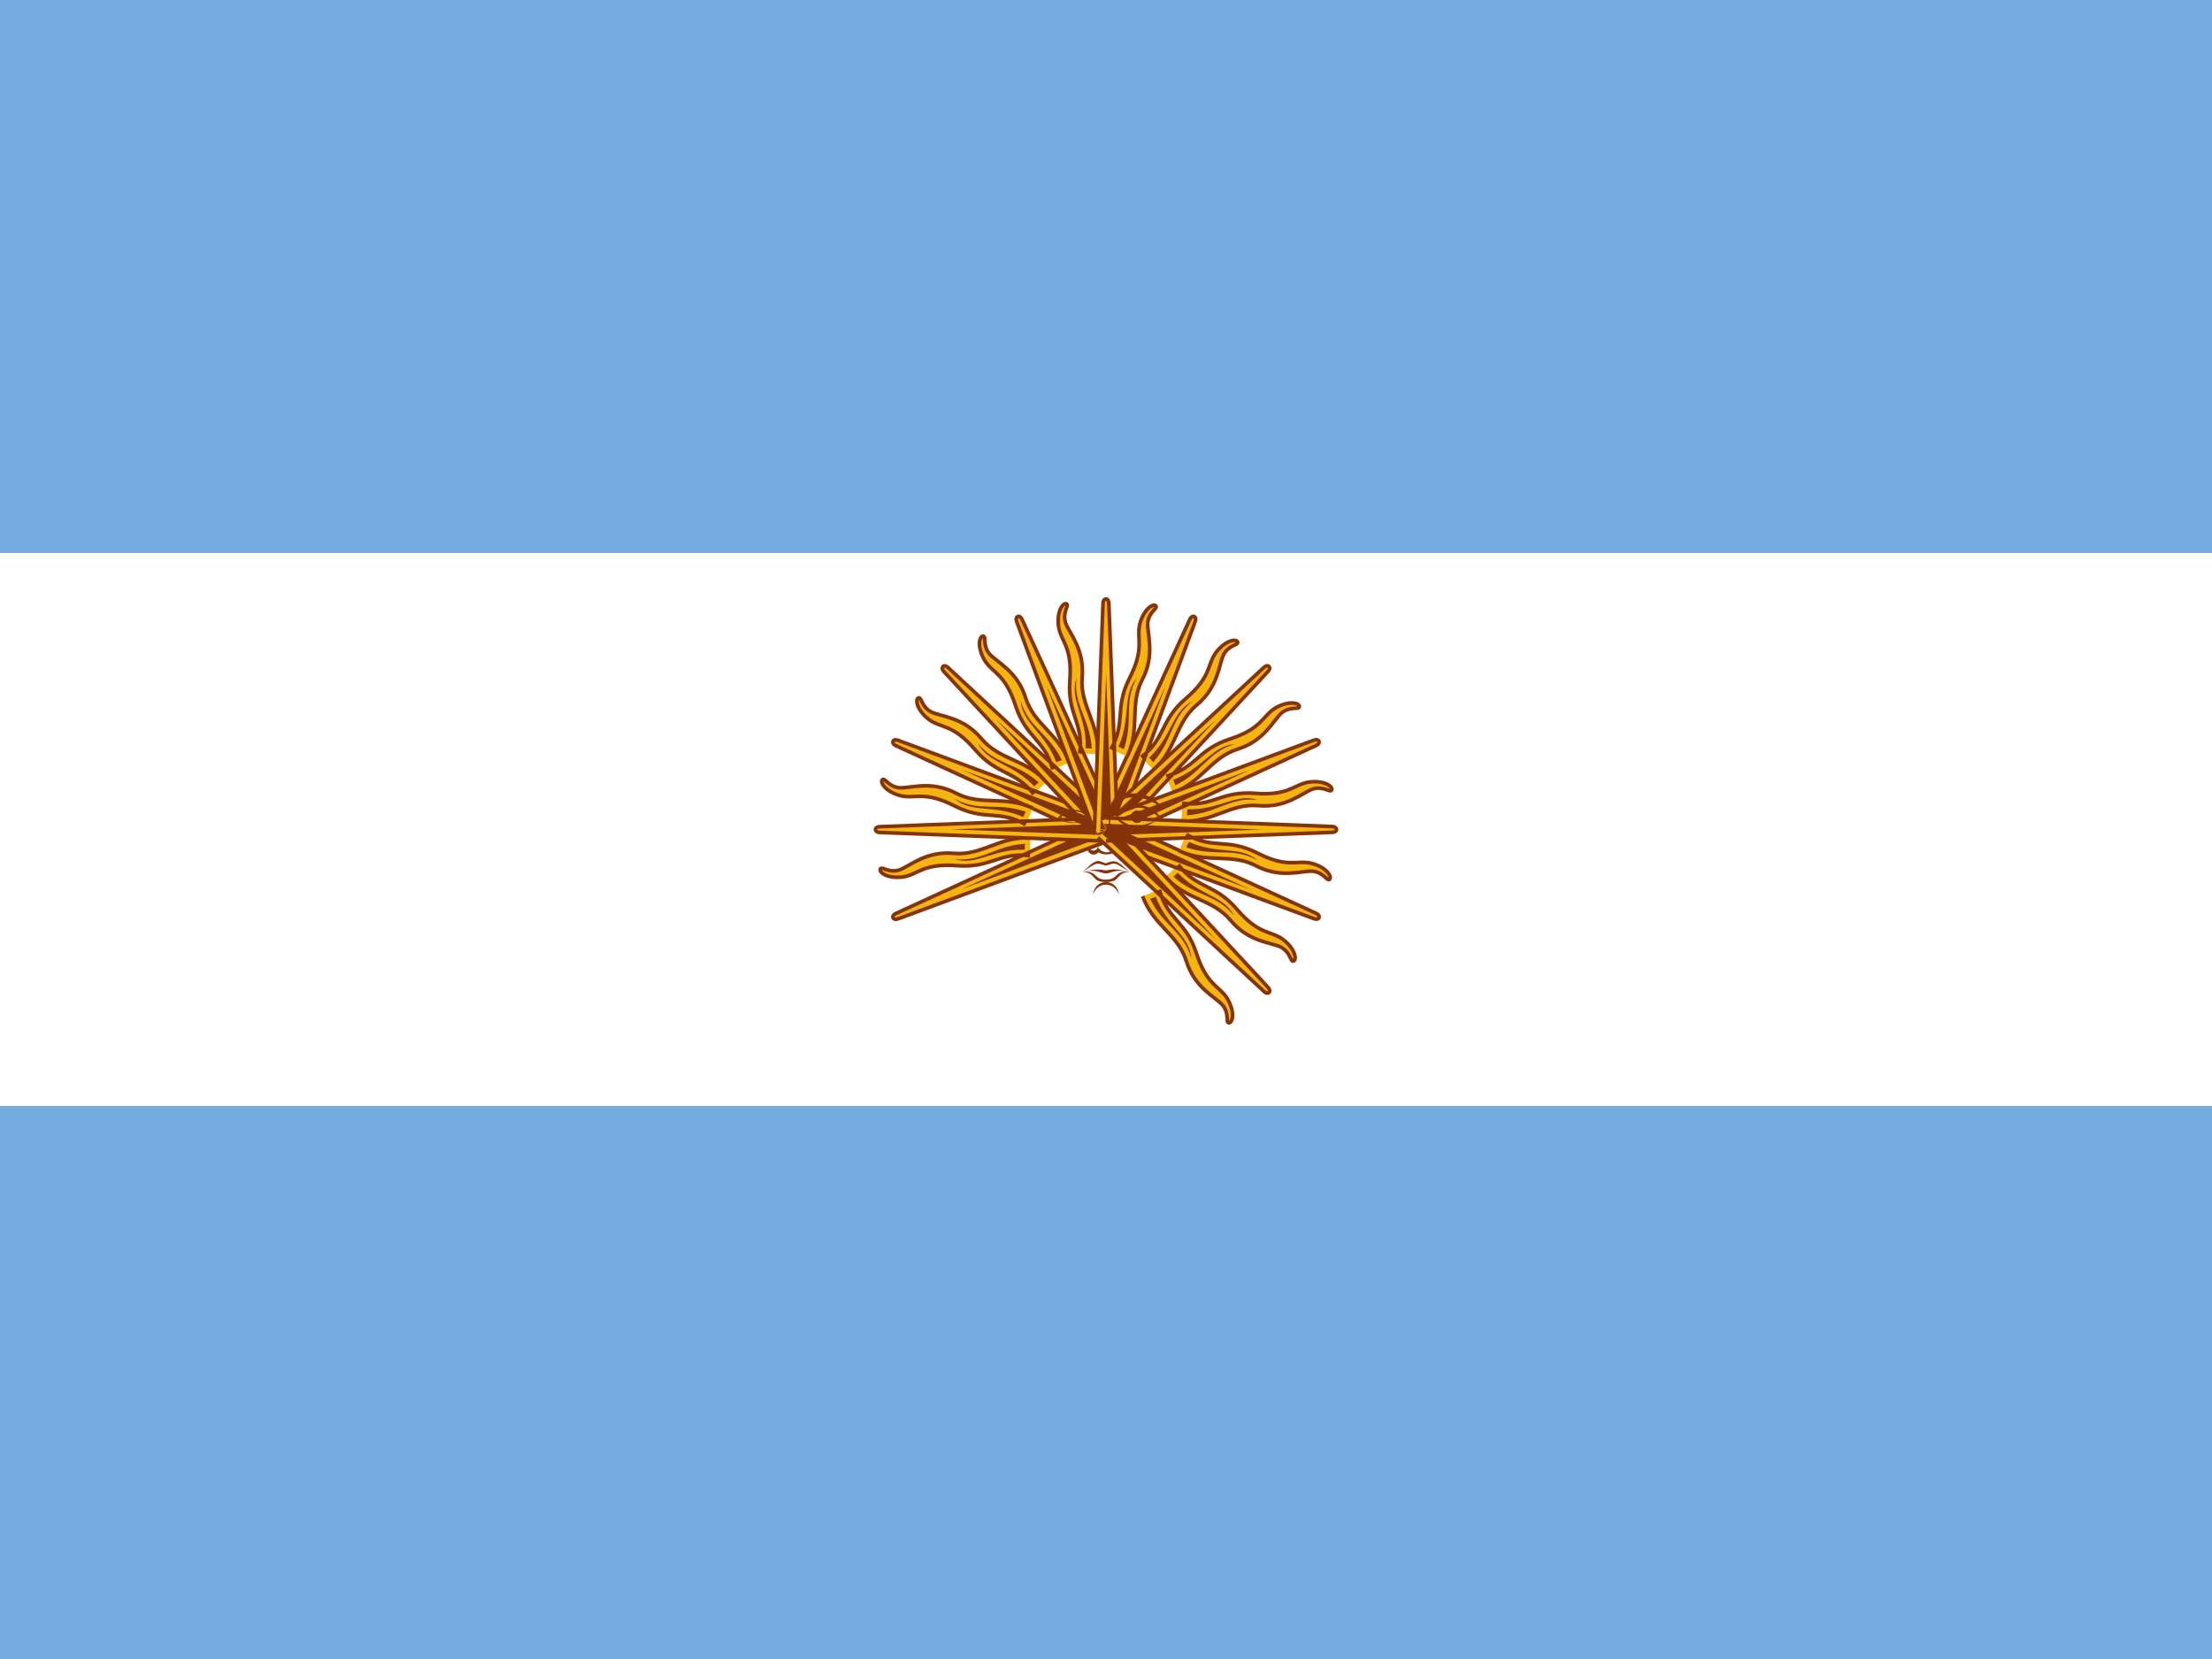
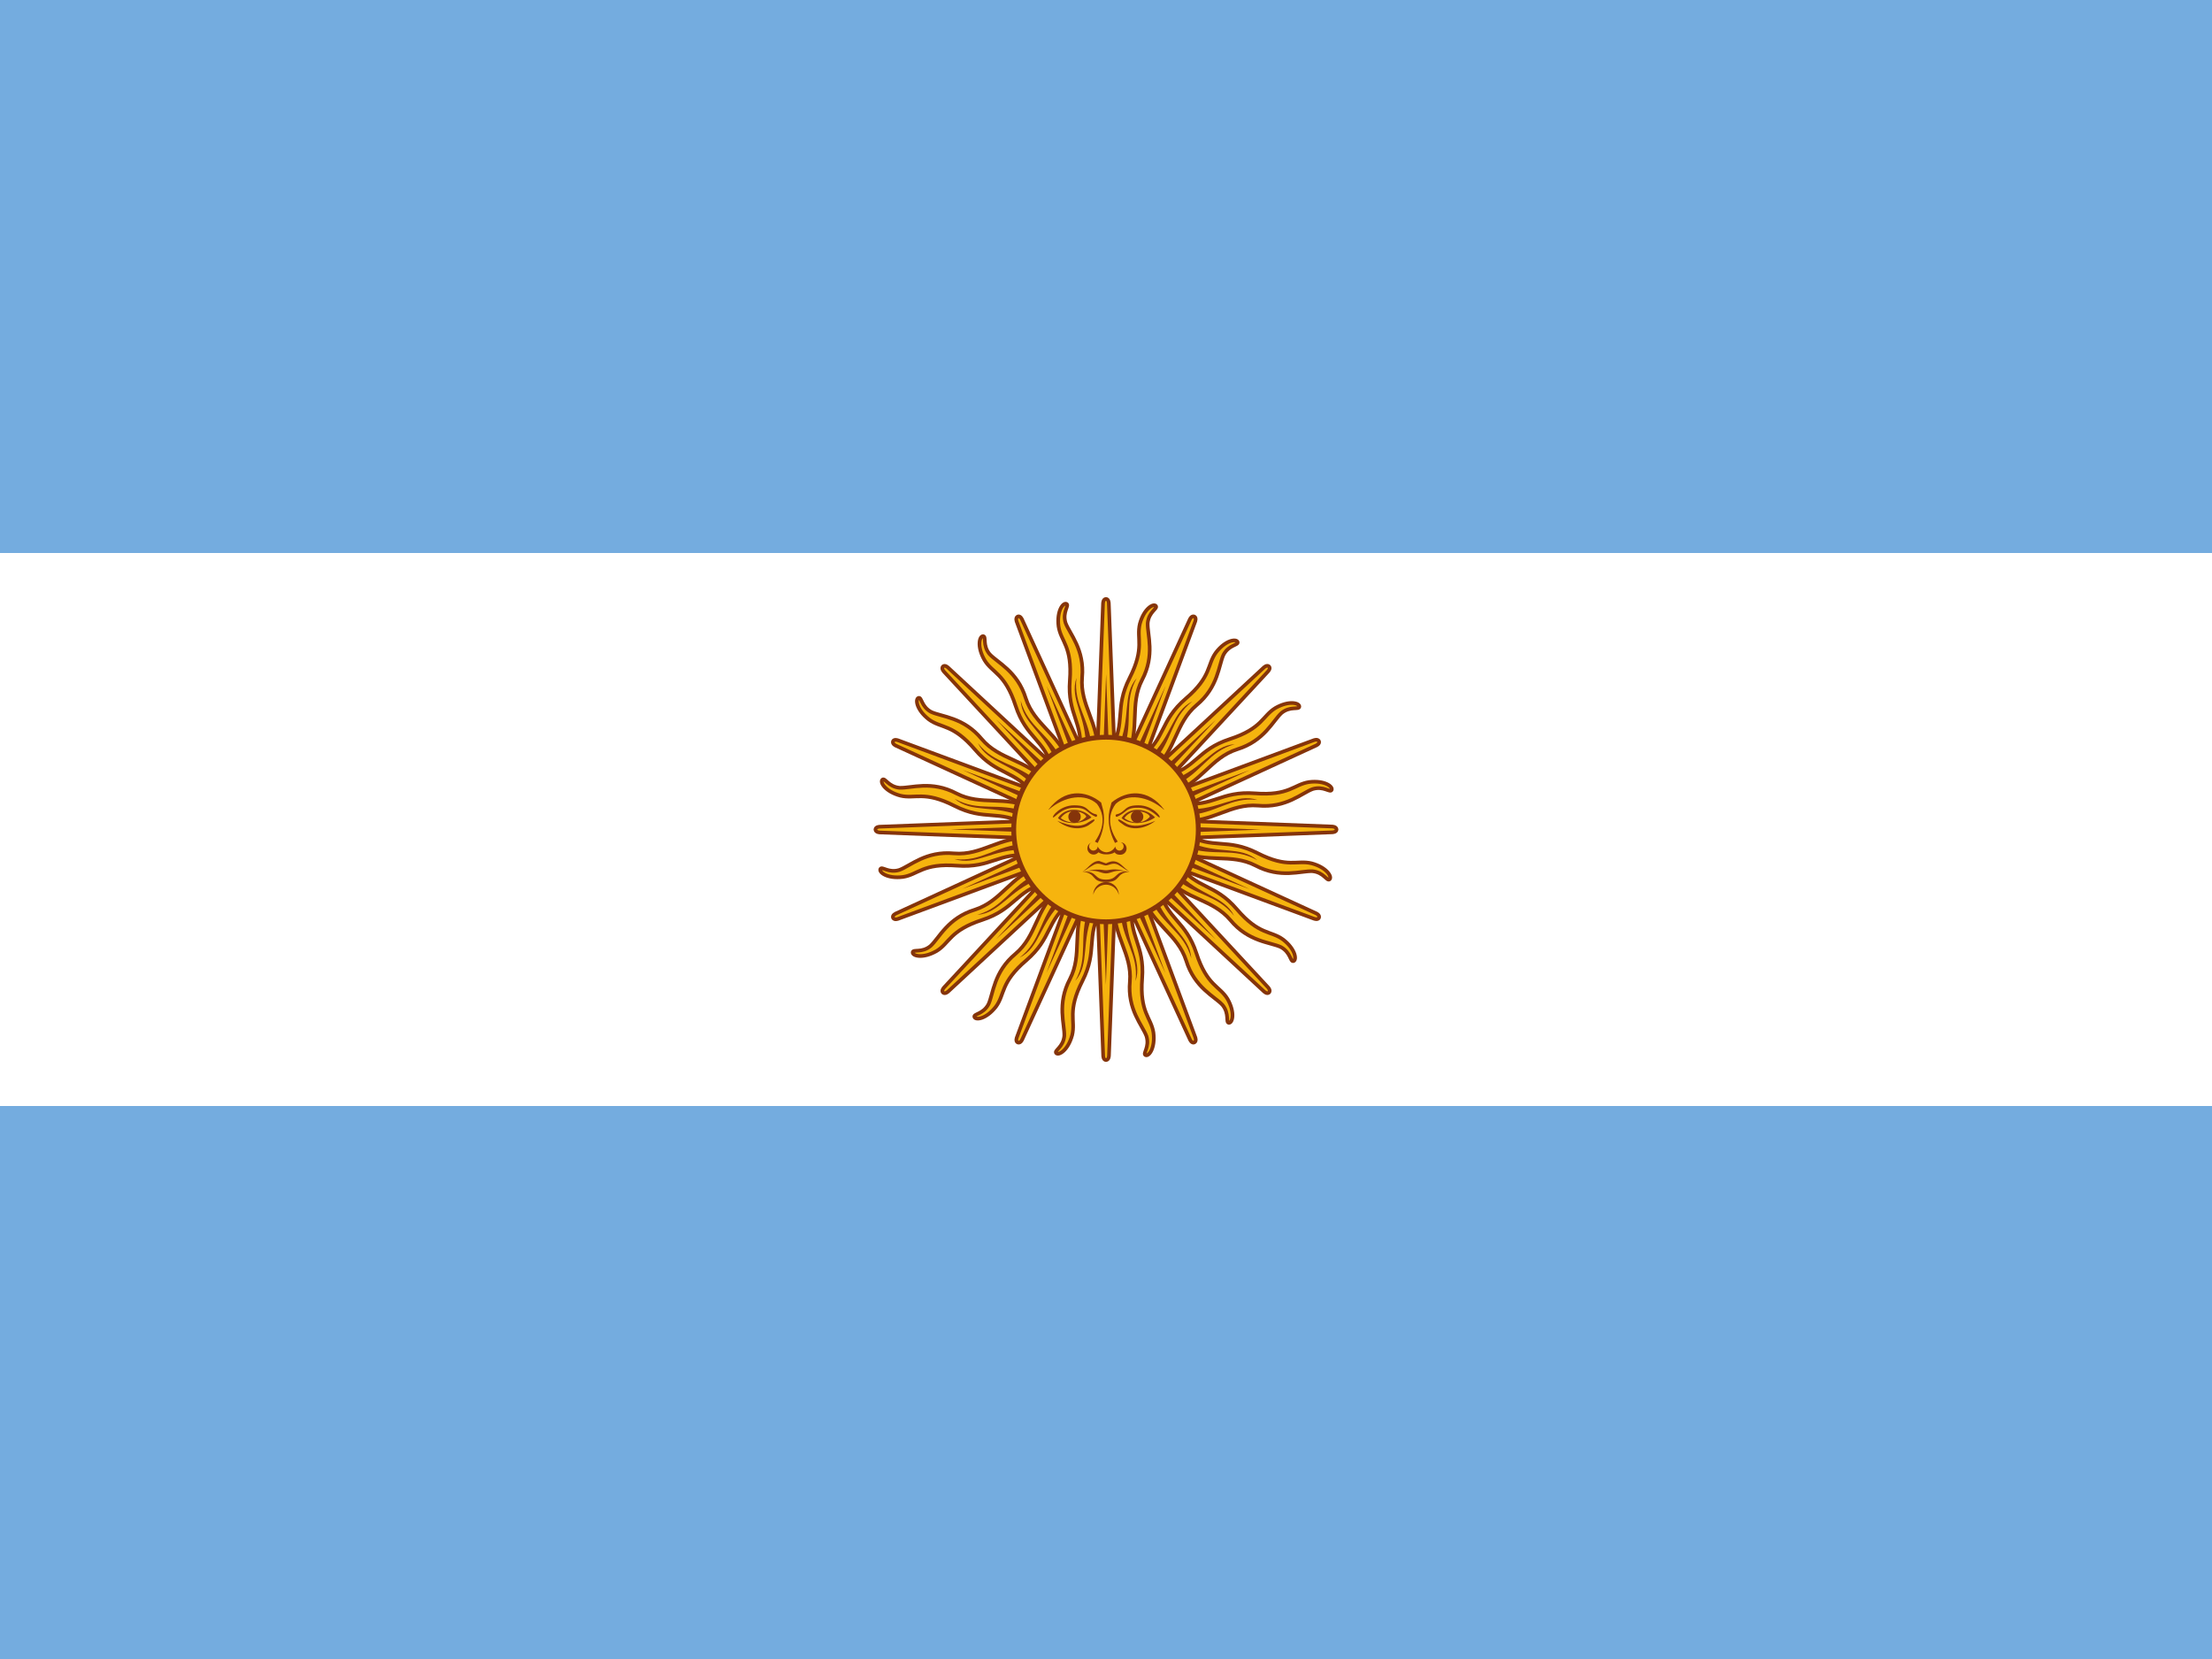
<svg xmlns="http://www.w3.org/2000/svg" xmlns:xlink="http://www.w3.org/1999/xlink" id="flag-icons-ar" viewBox="0 0 640 480">
-   <circle cx="320" cy="240" fill="#f6b40e" r="26.7" stroke="#85340a" stroke-width="1.4" />
-   <circle cx="310.9" cy="236.3" fill="#85340a" id="f" r="1.8" stroke-width="1" />
+   <path fill="#74acdf" d="M0 0h640v480H0z" />
+   <path fill="#fff" d="M0 160h640v160H0z" />
  <g id="c" transform="translate(-64) scale(.96)">
-     <path d="m396.8 251.3 28.5 62s.5 1.2 1.3.9c.8-.4.3-1.6.3-1.6l-23.7-64m-.7 24.2c-.4 9.4 5.4 14.6 4.7 23-.8 8.5 3.8 13.2 5 16.5 1 3.3-1.2 5.2-.3 5.7 1 .5 3-2.1 2.4-6.8-.7-4.6-4.2-6-3.4-16.3.8-10.3-4.2-12.7-3-22" fill="#f6b40e" id="a" stroke="#85340a" stroke-width="1.1" />
-     <path d="M404.3 274.4c.5 9 5.6 13 4.6 21.3 2.2-6.5-3.1-11.6-2.8-21.2m-7.7-23.8 19.5 42.6-16.3-43.9" fill="#85340a" id="b" />
-     <use height="100%" transform="rotate(45 400 250)" width="100%" xlink:href="#a" />
-     <use height="100%" transform="rotate(67.5 400 250)" width="100%" xlink:href="#a" />
-     <use height="100%" transform="rotate(22.5 400 250)" width="100%" xlink:href="#a" />
-     <use height="100%" transform="rotate(22.5 400 250)" width="100%" xlink:href="#b" />
-     <use height="100%" transform="rotate(45 400 250)" width="100%" xlink:href="#b" />
-     <use height="100%" transform="rotate(67.5 400 250)" width="100%" xlink:href="#b" />
+     <path id="a" fill="#f6b40e" stroke="#85340a" stroke-width="1.1" d="m396.8 251.3 28.5 62s.5 1.2 1.3.9c.8-.4.3-1.6.3-1.6l-23.7-64m-.7 24.2c-.4 9.4 5.4 14.6 4.7 23-.8 8.5 3.8 13.2 5 16.5 1 3.3-1.2 5.2-.3 5.7 1 .5 3-2.1 2.4-6.8-.7-4.6-4.2-6-3.4-16.3.8-10.3-4.2-12.7-3-22" />
+     <use xlink:href="#a" width="100%" height="100%" transform="rotate(22.5 400 250)" />
+     <use xlink:href="#a" width="100%" height="100%" transform="rotate(45 400 250)" />
+     <use xlink:href="#a" width="100%" height="100%" transform="rotate(67.5 400 250)" />
+     <path id="b" fill="#85340a" d="M404.3 274.4c.5 9 5.6 13 4.6 21.3 2.2-6.5-3.1-11.6-2.8-21.2m-7.7-23.8 19.5 42.6-16.3-43.9" />
+     <use xlink:href="#b" width="100%" height="100%" transform="rotate(22.5 400 250)" />
+     <use xlink:href="#b" width="100%" height="100%" transform="rotate(45 400 250)" />
+     <use xlink:href="#b" width="100%" height="100%" transform="rotate(67.5 400 250)" />
  </g>
-   <path d="M0 0h640v480H0z" fill="#74acdf" />
-   <path d="M0 160h640v160H0z" fill="#fff" />
-   <path d="M329 234.3c-1.7 0-3.5.8-4.5 2.4 2 1.9 6.6 2 9.7-.2a7 7 0 0 0-5.1-2.2zm0 .4c1.8 0 3.5.8 3.7 1.6-2 2.3-5.3 2-7.4.4 1-1.4 2.4-2 3.8-2z" fill="#843511" id="h" stroke-width="1" />
-   <path d="M316 243.7a1.8 1.8 0 1 0 1.8 2.9 4 4 0 0 0 2.2.6h.2c.6 0 1.6-.1 2.3-.6.3.5.9.7 1.5.7a1.8 1.8 0 0 0 .3-3.6c.5.2.8.6.8 1.2a1.2 1.2 0 0 1-2.4 0 3 3 0 0 1-2.6 1.7 3 3 0 0 1-2.5-1.7c0 .7-.6 1.2-1.3 1.2-.6 0-1.2-.6-1.2-1.2s.3-1 .8-1.2zM318 249.1c-2.1 0-3 2-4.8 3.1 1-.4 1.8-1.2 3.3-2 1.4-.8 2.6.2 3.5.2.8 0 2-1 3.5-.2 1.4.8 2.3 1.6 3.3 2-1.9-1.2-2.7-3-4.8-3-.4 0-1.2.2-2 .6l-2-.7z" fill="#85340a" />
-   <path d="M317.2 251.6c-.8 0-1.8.2-3.4.6 3.7-.8 4.5.5 6.2.5 1.6 0 2.5-1.3 6.1-.5-4-1.2-4.9-.4-6.1-.4-.8 0-1.4-.3-2.8-.2z" fill="#85340a" />
-   <path d="M314 252.2h-.8c4.3.5 2.3 3 6.8 3s2.5-2.5 6.8-3c-4.5-.4-3.1 2.3-6.8 2.3-3.5 0-2.4-2.3-6-2.3z" fill="#85340a" />
-   <path d="M323.7 258.9a3.7 3.7 0 0 0-7.4 0 3.8 3.8 0 0 1 7.4 0z" fill="#85340a" />
-   <path d="M303.4 234.3c4.7-4.1 10.7-4.8 14-1.7a8 8 0 0 1 1.5 3.4c.4 2.4-.3 4.9-2.1 7.5l.8.4c1.6-3.1 2.2-6.3 1.6-9.4l-.6-2.3c-4.5-3.7-10.7-4-15.2 2z" fill="#85340a" id="e" stroke-width="1" />
-   <path d="M310.8 233c2.7 0 3.3.6 4.5 1.7 1.2 1 1.9.8 2 1 .3.2 0 .8-.3.6-.5-.2-1.3-.6-2.5-1.6s-2.5-1-3.7-1c-3.7 0-5.7 3-6.1 2.8-.5-.2 2-3.5 6.1-3.5z" fill="#85340a" id="d" stroke-width="1" />
-   <path d="M305.9 237.5c3.5 2.7 7 2.5 9 1.3 2-1.3 2-1.7 1.6-1.7-.4 0-.8.4-2.4 1.3-1.7.8-4.1.8-8.2-.9z" fill="#85340a" id="g" stroke-width="1" />
-   <use height="100%" transform="rotate(90 320 240)" width="100%" xlink:href="#c" />
-   <use height="100%" transform="rotate(180 320 240)" width="100%" xlink:href="#c" />
-   <use height="100%" transform="rotate(-90 320 240)" width="100%" xlink:href="#c" />
-   <use height="100%" transform="matrix(-1 0 0 1 640.2 0)" width="100%" xlink:href="#d" />
-   <use height="100%" transform="matrix(-1 0 0 1 640.2 0)" width="100%" xlink:href="#e" />
-   <use height="100%" transform="translate(18.1)" width="100%" xlink:href="#f" />
-   <use height="100%" transform="matrix(-1 0 0 1 640.2 0)" width="100%" xlink:href="#g" />
-   <use height="100%" transform="translate(-18.4)" width="100%" xlink:href="#h" />
+   <use xlink:href="#c" width="100%" height="100%" transform="rotate(90 320 240)" />
+   <use xlink:href="#c" width="100%" height="100%" transform="rotate(180 320 240)" />
+   <use xlink:href="#c" width="100%" height="100%" transform="rotate(-90 320 240)" />
+   <circle cx="320" cy="240" r="26.7" fill="#f6b40e" stroke="#85340a" stroke-width="1.4" />
+   <path id="h" fill="#843511" stroke-width="1" d="M329 234.3c-1.7 0-3.5.8-4.5 2.4 2 1.9 6.6 2 9.7-.2a7 7 0 0 0-5.1-2.2zm0 .4c1.8 0 3.5.8 3.7 1.6-2 2.3-5.3 2-7.4.4 1-1.4 2.4-2 3.8-2z" />
+   <use xlink:href="#d" width="100%" height="100%" transform="matrix(-1 0 0 1 640.2 0)" />
+   <use xlink:href="#e" width="100%" height="100%" transform="matrix(-1 0 0 1 640.2 0)" />
+   <use xlink:href="#f" width="100%" height="100%" transform="translate(18.1)" />
+   <use xlink:href="#g" width="100%" height="100%" transform="matrix(-1 0 0 1 640.2 0)" />
+   <path fill="#85340a" d="M316 243.7a1.8 1.8 0 1 0 1.8 2.9 4 4 0 0 0 2.2.6h.2c.6 0 1.6-.1 2.3-.6.3.5.9.7 1.5.7a1.8 1.8 0 0 0 .3-3.6c.5.2.8.6.8 1.2a1.2 1.2 0 0 1-2.4 0 3 3 0 0 1-2.6 1.7 3 3 0 0 1-2.5-1.7c0 .7-.6 1.2-1.3 1.2-.6 0-1.2-.6-1.2-1.2s.3-1 .8-1.2zM318 249.1c-2.1 0-3 2-4.8 3.1 1-.4 1.8-1.2 3.3-2 1.4-.8 2.6.2 3.5.2.8 0 2-1 3.5-.2 1.4.8 2.3 1.6 3.3 2-1.9-1.2-2.7-3-4.8-3-.4 0-1.2.2-2 .6l-2-.7z" />
+   <path fill="#85340a" d="M317.2 251.6c-.8 0-1.8.2-3.4.6 3.7-.8 4.5.5 6.2.5 1.6 0 2.5-1.3 6.1-.5-4-1.2-4.9-.4-6.1-.4-.8 0-1.4-.3-2.8-.2z" />
+   <path fill="#85340a" d="M314 252.2h-.8c4.3.5 2.3 3 6.8 3s2.5-2.5 6.8-3c-4.5-.4-3.1 2.3-6.8 2.3-3.5 0-2.4-2.3-6-2.3z" />
+   <path fill="#85340a" d="M323.7 258.9a3.7 3.7 0 0 0-7.4 0 3.8 3.8 0 0 1 7.4 0z" />
+   <path id="e" fill="#85340a" stroke-width="1" d="M303.4 234.3c4.7-4.1 10.7-4.8 14-1.7a8 8 0 0 1 1.5 3.4c.4 2.4-.3 4.9-2.1 7.5l.8.4c1.6-3.1 2.2-6.3 1.6-9.4l-.6-2.3c-4.5-3.7-10.7-4-15.2 2z" />
+   <path id="d" fill="#85340a" stroke-width="1" d="M310.8 233c2.7 0 3.3.6 4.5 1.7 1.2 1 1.9.8 2 1 .3.2 0 .8-.3.6-.5-.2-1.3-.6-2.5-1.6s-2.5-1-3.7-1c-3.7 0-5.7 3-6.1 2.8-.5-.2 2-3.5 6.1-3.5z" />
+   <use xlink:href="#h" width="100%" height="100%" transform="translate(-18.4)" />
+   <circle id="f" cx="310.9" cy="236.3" r="1.8" fill="#85340a" stroke-width="1" />
+   <path id="g" fill="#85340a" stroke-width="1" d="M305.9 237.5c3.5 2.7 7 2.5 9 1.3 2-1.3 2-1.7 1.6-1.7-.4 0-.8.4-2.4 1.3-1.7.8-4.1.8-8.2-.9z" />
</svg>
